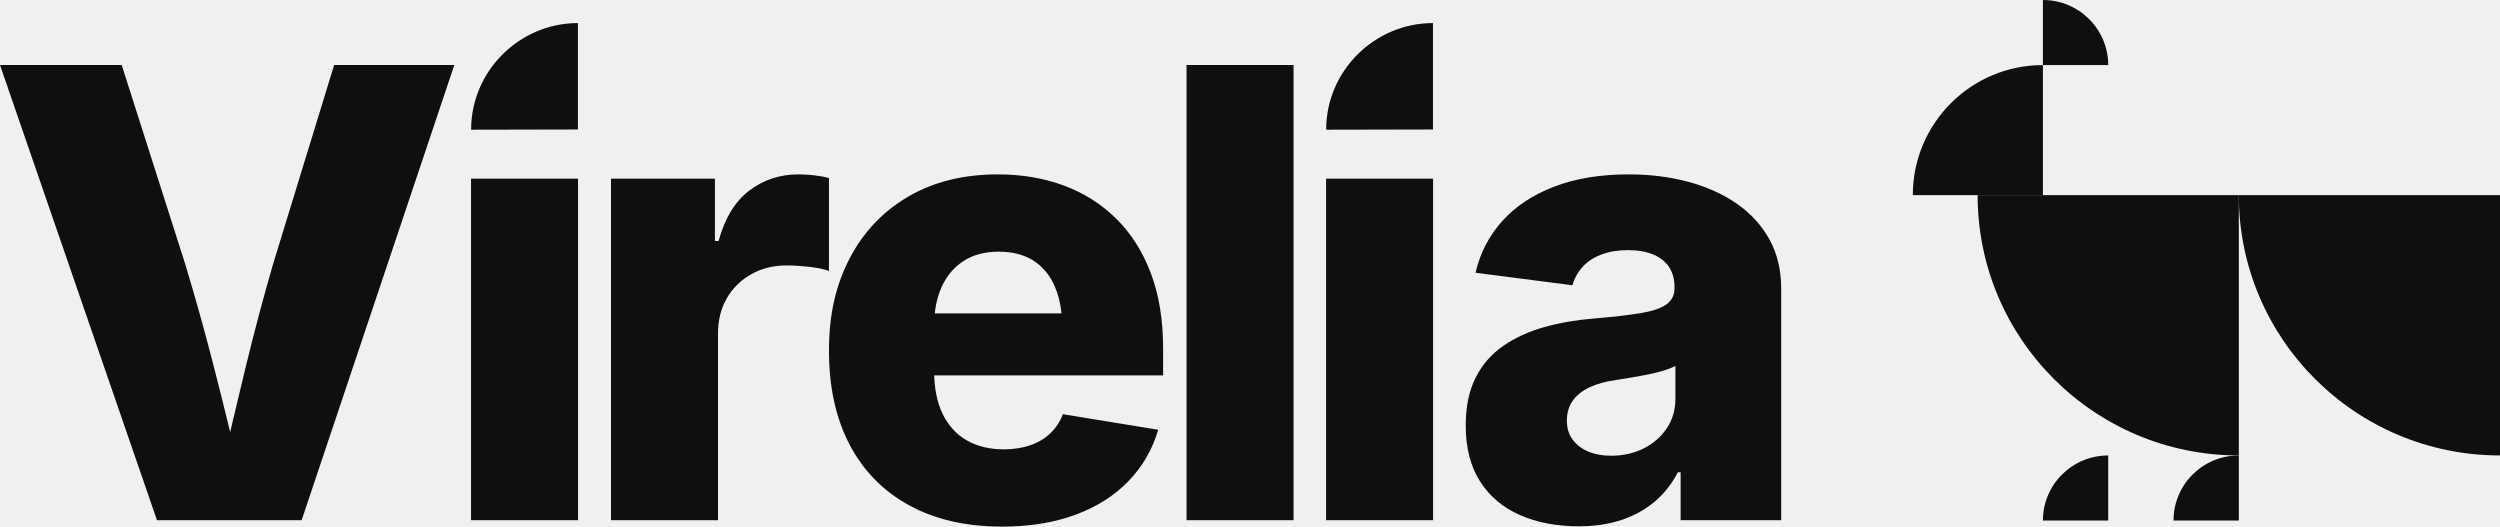
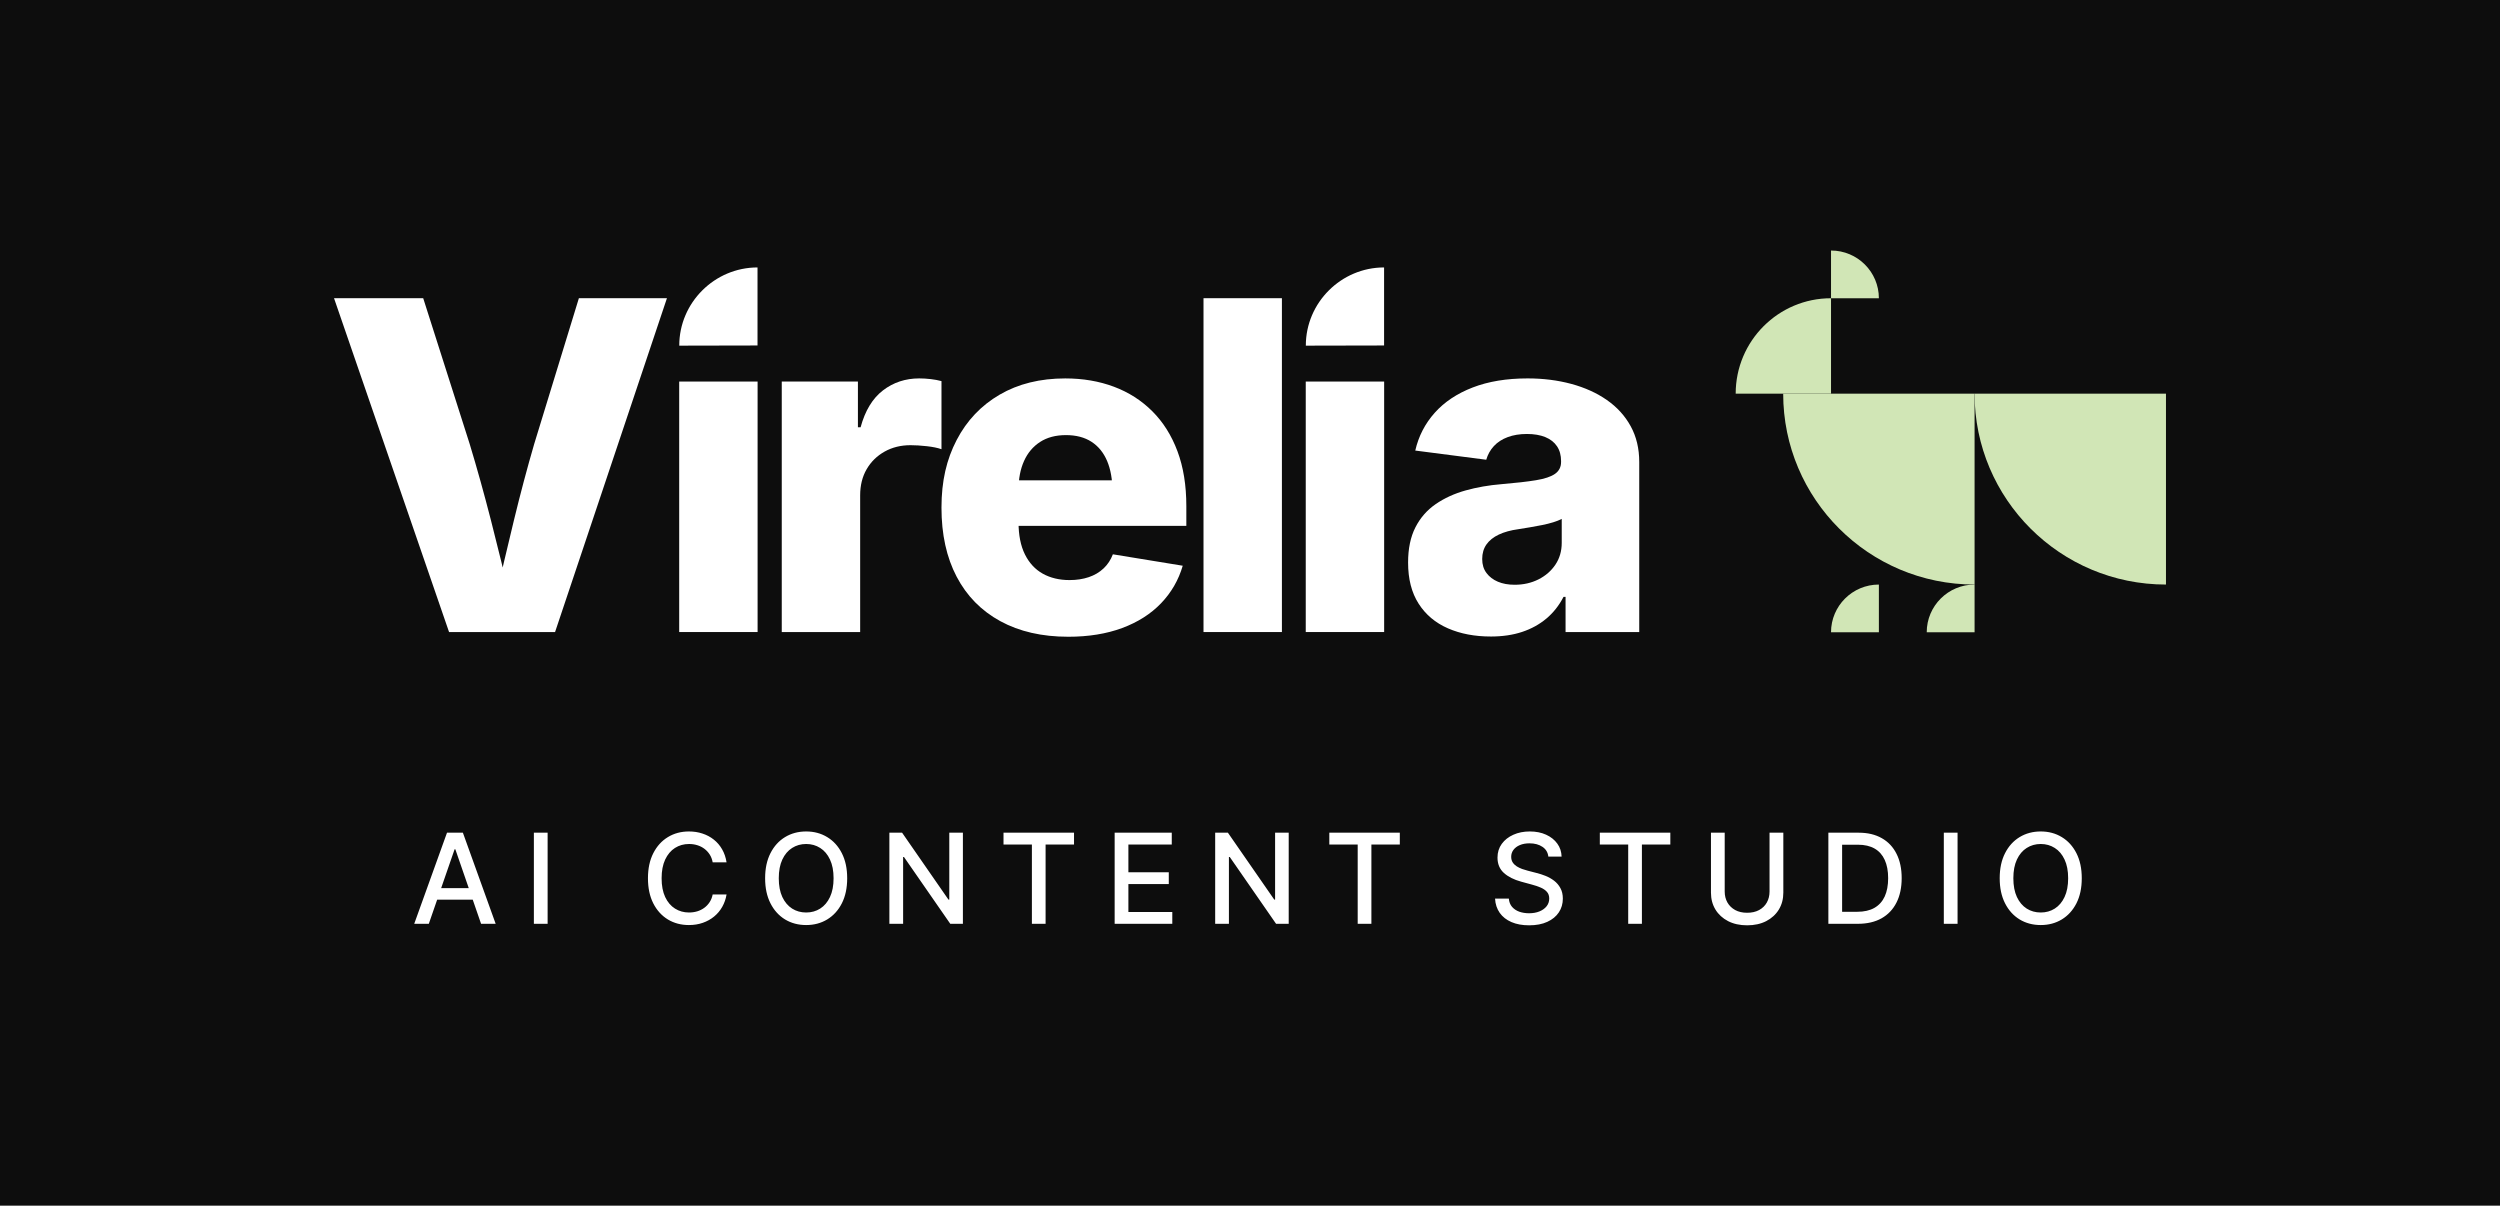
- <svg xmlns="http://www.w3.org/2000/svg" width="902" height="190" viewBox="0 0 902 190" fill="none">
-   <g clip-path="url(#clip0_795_2326)">
-     <path d="M760.643 23.479C760.643 10.513 750.093 0 737.082 0V23.479H760.643Z" fill="#0F0F0F" />
-     <path d="M760.643 164.326C747.632 164.326 737.082 174.839 737.082 187.805H760.643V164.326Z" fill="#0F0F0F" />
-     <path d="M807.765 164.326C794.754 164.326 784.204 174.839 784.204 187.805H807.765V164.326Z" fill="#0F0F0F" />
-     <path d="M690.139 70.415C690.139 44.493 711.156 23.479 737.082 23.479V70.415H690.139Z" fill="#0F0F0F" />
-     <path d="M807.765 164.326C755.717 164.326 713.525 122.281 713.525 70.415H807.765V164.326Z" fill="#0F0F0F" />
-     <path d="M902 164.326C849.952 164.326 807.76 122.281 807.76 70.415H902V164.326Z" fill="#0F0F0F" />
-     <path d="M56.633 187.684L0 23.458H43.909L66.805 95.211C70.417 107.116 73.9 119.605 77.255 132.687C80.609 145.764 83.985 159.546 87.377 174.019H78.859C82.177 159.471 85.423 145.677 88.591 132.633C91.762 119.589 95.079 107.116 98.546 95.211L120.557 23.458H163.916L108.834 187.689H56.629L56.633 187.684Z" fill="#0F0F0F" />
-     <path d="M169.952 187.685V64.459H208.553V187.685H169.952Z" fill="#0F0F0F" />
-     <path d="M220.449 187.684V64.459H257.948V86.943H259.274C261.486 78.787 265.152 72.743 270.277 68.812C275.403 64.881 281.355 62.914 288.139 62.914C289.91 62.914 291.772 63.025 293.726 63.245C295.68 63.465 297.467 63.796 299.093 64.239V97.746C297.247 97.084 294.832 96.591 291.847 96.259C288.859 95.928 286.186 95.766 283.829 95.766C279.107 95.766 274.867 96.81 271.109 98.906C267.351 101.002 264.4 103.885 262.259 107.56C260.118 111.234 259.054 115.533 259.054 120.455V187.689H220.449V187.684Z" fill="#0F0F0F" />
-     <path d="M361.474 190C348.567 190 337.435 187.448 328.07 182.341C318.705 177.233 311.534 169.943 306.558 160.461C301.578 150.983 299.093 139.667 299.093 126.515C299.093 113.363 301.583 102.783 306.558 93.227C311.534 83.675 318.592 76.235 327.737 70.908C336.878 65.581 347.644 62.918 360.036 62.918C368.736 62.918 376.717 64.281 383.984 66.998C391.245 69.715 397.551 73.742 402.897 79.069C408.243 84.396 412.371 90.953 415.284 98.74C418.198 106.528 419.653 115.533 419.653 125.744V135.441H312.806V113.069H401.293L383.264 118.359C383.264 112.626 382.396 107.705 380.666 103.587C378.933 99.474 376.368 96.313 372.98 94.109C369.588 91.906 365.386 90.804 360.373 90.804C355.36 90.804 351.12 91.926 347.653 94.167C344.186 96.408 341.551 99.532 339.742 103.537C337.938 107.543 337.032 112.228 337.032 117.592V133.685C337.032 140.006 338.084 145.275 340.183 149.501C342.286 153.726 345.217 156.886 348.979 158.982C352.741 161.074 357.126 162.122 362.139 162.122C365.606 162.122 368.757 161.646 371.596 160.689C374.435 159.736 376.867 158.303 378.896 156.389C380.924 154.48 382.454 152.164 383.485 149.443L417.882 155.064C415.817 162.118 412.258 168.274 407.212 173.526C402.161 178.783 395.781 182.842 388.078 185.704C380.371 188.571 371.505 190.004 361.478 190.004L361.474 190Z" fill="#0F0F0F" />
-     <path d="M466.709 23.458V187.689H428.108V23.458H466.709Z" fill="#0F0F0F" />
-     <path d="M478.452 187.685V64.459H517.052V187.685H478.452Z" fill="#0F0F0F" />
-     <path d="M569.536 189.888C561.647 189.888 554.622 188.546 548.465 185.866C542.305 183.186 537.495 179.143 534.033 173.741C530.566 168.34 528.837 161.6 528.837 153.514C528.837 146.68 530.034 140.913 532.432 136.208C534.827 131.506 538.165 127.687 542.442 124.746C546.719 121.809 551.624 119.568 557.153 118.023C562.686 116.478 568.58 115.451 574.849 114.937C581.853 114.349 587.494 113.707 591.771 113.007C596.049 112.311 599.183 111.263 601.174 109.867C603.165 108.471 604.163 106.524 604.163 104.026V103.587C604.163 100.721 603.498 98.297 602.172 96.313C600.846 94.329 598.925 92.825 596.419 91.794C593.912 90.766 590.886 90.249 587.348 90.249C583.811 90.249 580.656 90.762 577.891 91.794C575.127 92.821 572.858 94.292 571.087 96.201C569.316 98.115 568.065 100.356 567.325 102.924L532.374 98.405C533.995 91.351 537.188 85.162 541.943 79.835C546.699 74.508 552.93 70.357 560.636 67.379C568.339 64.401 577.355 62.914 587.681 62.914C595.346 62.914 602.521 63.817 609.192 65.614C615.864 67.416 621.709 70.059 626.726 73.551C631.739 77.043 635.647 81.339 638.448 86.446C641.25 91.554 642.651 97.411 642.651 104.026V187.684H606.374V170.382H605.376C603.165 174.644 600.343 178.207 596.913 181.073C593.484 183.94 589.502 186.127 584.966 187.631C580.431 189.138 575.289 189.892 569.536 189.892V189.888ZM581.263 164.429C585.611 164.429 589.539 163.547 593.039 161.782C596.539 160.018 599.324 157.595 601.39 154.509C603.452 151.423 604.487 147.86 604.487 143.817V132.024C603.381 132.612 601.997 133.163 600.338 133.677C598.68 134.19 596.855 134.65 594.864 135.052C592.873 135.458 590.882 135.823 588.891 136.154C586.899 136.485 584.983 136.8 583.142 137.09C579.384 137.604 576.175 138.486 573.518 139.737C570.862 140.988 568.834 142.604 567.433 144.588C566.032 146.572 565.33 148.958 565.33 151.75C565.33 154.542 566.032 156.766 567.433 158.638C568.834 160.511 570.713 161.944 573.074 162.938C575.431 163.932 578.162 164.425 581.259 164.425L581.263 164.429Z" fill="#0F0F0F" />
-     <path d="M517.019 46.717L478.489 46.8C478.489 46.771 478.489 46.746 478.489 46.717C478.489 25.654 495.881 8.322 517.019 8.322V46.717Z" fill="#0F0F0F" />
-     <path d="M208.515 46.717L169.985 46.8C169.985 46.771 169.985 46.746 169.985 46.717C169.985 25.654 187.378 8.322 208.515 8.322V46.717Z" fill="#0F0F0F" />
+ <svg xmlns="http://www.w3.org/2000/svg" width="479" height="231" viewBox="0 0 479 231" fill="none">
+   <rect width="479" height="231" fill="#0D0D0D" />
+   <g clip-path="url(#clip0_846_26747)">
+     <path d="M359.993 57.144C359.993 52.095 355.887 48 350.824 48V57.144H359.993Z" fill="#D1E6B6" />
+     <path d="M359.993 112.001C354.93 112.001 350.824 116.095 350.824 121.145H359.993V112.001Z" fill="#D1E6B6" />
+     <path d="M378.33 112.001C373.267 112.001 369.161 116.095 369.161 121.145H378.33V112.001Z" fill="#D1E6B6" />
+     <path d="M332.557 75.425C332.557 65.329 340.736 57.144 350.824 57.144V75.425H332.557Z" fill="#D1E6B6" />
+     <path d="M378.33 112.001C358.076 112.001 341.658 95.625 341.658 75.425H378.33V112.001Z" fill="#D1E6B6" />
+     <path d="M415 112.001C394.746 112.001 378.328 95.625 378.328 75.425H415V112.001Z" fill="#D1E6B6" />
+     <path d="M86.038 121.098L64 57.136H81.086L89.996 85.082C91.402 89.719 92.757 94.583 94.063 99.678C95.368 104.771 96.681 110.139 98.001 115.776H94.687C95.978 110.11 97.241 104.737 98.474 99.657C99.708 94.577 100.999 89.719 102.348 85.082L110.913 57.136H127.786L106.351 121.1H86.036L86.038 121.098Z" fill="white" />
+     <path d="M130.134 121.098V73.105H145.155V121.098H130.134Z" fill="white" />
+     <path d="M149.785 121.098V73.105H164.377V81.862H164.893C165.753 78.685 167.18 76.332 169.174 74.8C171.169 73.269 173.485 72.503 176.125 72.503C176.814 72.503 177.539 72.547 178.299 72.632C179.059 72.718 179.755 72.847 180.388 73.019V86.07C179.669 85.811 178.729 85.62 177.568 85.49C176.405 85.361 175.365 85.299 174.448 85.299C172.61 85.299 170.96 85.705 169.498 86.521C168.036 87.338 166.887 88.461 166.054 89.892C165.221 91.323 164.807 92.997 164.807 94.914V121.1H149.785V121.098Z" fill="white" />
+     <path d="M204.662 122C199.64 122 195.308 121.006 191.664 119.017C188.019 117.028 185.229 114.188 183.293 110.495C181.355 106.804 180.387 102.397 180.387 97.274C180.387 92.152 181.356 88.031 183.293 84.31C185.229 80.589 187.975 77.692 191.534 75.617C195.091 73.542 199.281 72.505 204.103 72.505C207.488 72.505 210.594 73.036 213.421 74.094C216.247 75.152 218.701 76.721 220.781 78.795C222.862 80.87 224.468 83.424 225.602 86.457C226.736 89.49 227.302 92.997 227.302 96.974V100.751H185.724V92.037H220.157L213.142 94.098C213.142 91.865 212.804 89.948 212.131 88.344C211.456 86.743 210.458 85.511 209.14 84.653C207.82 83.795 206.184 83.366 204.234 83.366C202.283 83.366 200.633 83.803 199.284 84.676C197.935 85.549 196.909 86.765 196.206 88.325C195.504 89.885 195.151 91.71 195.151 93.799V100.067C195.151 102.529 195.56 104.581 196.377 106.227C197.196 107.872 198.336 109.103 199.8 109.92C201.264 110.734 202.97 111.142 204.921 111.142C206.27 111.142 207.496 110.957 208.601 110.584C209.706 110.213 210.652 109.655 211.442 108.91C212.231 108.166 212.826 107.264 213.227 106.204L226.613 108.393C225.809 111.141 224.424 113.538 222.46 115.584C220.495 117.631 218.012 119.212 215.015 120.327C212.016 121.443 208.566 122.002 204.664 122.002L204.662 122Z" fill="white" />
+     <path d="M245.613 57.136V121.1H230.592V57.136H245.613Z" fill="white" />
+     <path d="M250.182 121.098V73.105H265.203V121.098H250.182Z" fill="white" />
+     <path d="M285.627 121.956C282.556 121.956 279.823 121.434 277.427 120.39C275.03 119.346 273.158 117.771 271.811 115.668C270.462 113.564 269.789 110.939 269.789 107.79C269.789 105.128 270.255 102.882 271.188 101.049C272.12 99.218 273.419 97.731 275.083 96.585C276.748 95.441 278.656 94.569 280.808 93.967C282.961 93.365 285.255 92.965 287.694 92.765C290.419 92.536 292.614 92.286 294.279 92.013C295.943 91.742 297.163 91.334 297.938 90.79C298.713 90.246 299.101 89.488 299.101 88.515V88.344C299.101 87.228 298.842 86.284 298.326 85.511C297.81 84.739 297.063 84.153 296.087 83.751C295.112 83.351 293.934 83.15 292.558 83.15C291.181 83.15 289.954 83.35 288.878 83.751C287.802 84.151 286.919 84.724 286.23 85.468C285.541 86.213 285.054 87.086 284.766 88.086L271.165 86.326C271.796 83.579 273.039 81.168 274.889 79.094C276.74 77.019 279.164 75.402 282.163 74.242C285.161 73.082 288.669 72.503 292.687 72.503C295.67 72.503 298.462 72.855 301.058 73.555C303.654 74.257 305.929 75.286 307.881 76.646C309.832 78.006 311.352 79.679 312.443 81.668C313.533 83.658 314.078 85.939 314.078 88.515V121.098H299.962V114.359H299.573C298.713 116.019 297.614 117.407 296.28 118.523C294.945 119.64 293.396 120.492 291.631 121.077C289.866 121.664 287.865 121.958 285.627 121.958V121.956ZM290.19 112.041C291.882 112.041 293.41 111.697 294.772 111.01C296.134 110.323 297.218 109.379 298.022 108.177C298.824 106.975 299.227 105.588 299.227 104.013V99.42C298.797 99.649 298.258 99.864 297.613 100.064C296.967 100.264 296.257 100.443 295.482 100.599C294.708 100.757 293.933 100.899 293.158 101.028C292.383 101.157 291.637 101.28 290.921 101.393C289.459 101.593 288.21 101.937 287.176 102.424C286.143 102.911 285.353 103.54 284.808 104.313C284.263 105.086 283.99 106.015 283.99 107.103C283.99 108.19 284.263 109.056 284.808 109.786C285.353 110.515 286.084 111.073 287.003 111.46C287.92 111.847 288.983 112.039 290.188 112.039L290.19 112.041Z" fill="white" />
+     <path d="M265.19 66.195L250.197 66.227C250.197 66.216 250.197 66.206 250.197 66.195C250.197 57.991 256.965 51.241 265.19 51.241V66.195Z" fill="white" />
+     <path d="M145.141 66.195L130.147 66.227C130.147 66.216 130.147 66.206 130.147 66.195C130.147 57.991 136.915 51.241 145.141 51.241V66.195Z" fill="white" />
  </g>
+   <path d="M82.16 177H79.365L85.646 159.545H88.688L94.97 177H92.174L87.24 162.716H87.103L82.16 177ZM82.629 170.165H91.697V172.381H82.629V170.165ZM104.924 159.545V177H102.29V159.545H104.924ZM139.208 165.222H136.549C136.446 164.653 136.256 164.153 135.978 163.722C135.699 163.29 135.358 162.923 134.955 162.622C134.551 162.321 134.1 162.094 133.6 161.94C133.105 161.787 132.58 161.71 132.023 161.71C131.017 161.71 130.117 161.963 129.321 162.469C128.532 162.974 127.907 163.716 127.446 164.693C126.992 165.67 126.765 166.864 126.765 168.273C126.765 169.693 126.992 170.892 127.446 171.869C127.907 172.847 128.534 173.585 129.33 174.085C130.125 174.585 131.02 174.835 132.015 174.835C132.566 174.835 133.088 174.761 133.583 174.614C134.083 174.46 134.534 174.236 134.938 173.94C135.341 173.645 135.682 173.284 135.961 172.858C136.245 172.426 136.441 171.932 136.549 171.375L139.208 171.384C139.066 172.241 138.79 173.031 138.381 173.753C137.978 174.469 137.458 175.088 136.821 175.611C136.191 176.128 135.469 176.528 134.657 176.812C133.844 177.097 132.958 177.239 131.998 177.239C130.486 177.239 129.14 176.881 127.958 176.165C126.776 175.443 125.844 174.412 125.162 173.071C124.486 171.73 124.148 170.131 124.148 168.273C124.148 166.409 124.489 164.81 125.171 163.474C125.853 162.134 126.784 161.105 127.966 160.389C129.148 159.668 130.492 159.307 131.998 159.307C132.924 159.307 133.787 159.44 134.588 159.707C135.395 159.969 136.12 160.355 136.762 160.866C137.404 161.372 137.935 161.991 138.355 162.724C138.776 163.452 139.06 164.284 139.208 165.222ZM162.321 168.273C162.321 170.136 161.98 171.739 161.298 173.08C160.616 174.415 159.682 175.443 158.494 176.165C157.312 176.881 155.969 177.239 154.463 177.239C152.952 177.239 151.602 176.881 150.415 176.165C149.233 175.443 148.301 174.412 147.619 173.071C146.937 171.73 146.597 170.131 146.597 168.273C146.597 166.409 146.937 164.81 147.619 163.474C148.301 162.134 149.233 161.105 150.415 160.389C151.602 159.668 152.952 159.307 154.463 159.307C155.969 159.307 157.312 159.668 158.494 160.389C159.682 161.105 160.616 162.134 161.298 163.474C161.98 164.81 162.321 166.409 162.321 168.273ZM159.713 168.273C159.713 166.852 159.483 165.656 159.023 164.685C158.568 163.707 157.943 162.969 157.148 162.469C156.358 161.963 155.463 161.71 154.463 161.71C153.457 161.71 152.56 161.963 151.77 162.469C150.98 162.969 150.355 163.707 149.895 164.685C149.44 165.656 149.213 166.852 149.213 168.273C149.213 169.693 149.44 170.892 149.895 171.869C150.355 172.841 150.98 173.58 151.77 174.085C152.56 174.585 153.457 174.835 154.463 174.835C155.463 174.835 156.358 174.585 157.148 174.085C157.943 173.58 158.568 172.841 159.023 171.869C159.483 170.892 159.713 169.693 159.713 168.273ZM184.492 159.545V177H182.072L173.2 164.199H173.038V177H170.404V159.545H172.842L181.723 172.364H181.884V159.545H184.492ZM192.273 161.812V159.545H205.782V161.812H200.336V177H197.711V161.812H192.273ZM213.567 177V159.545H224.51V161.812H216.2V167.131H223.939V169.389H216.2V174.733H224.612V177H213.567ZM246.916 159.545V177H244.495L235.623 164.199H235.461V177H232.828V159.545H235.265L244.146 172.364H244.308V159.545H246.916ZM254.697 161.812V159.545H268.205V161.812H262.759V177H260.134V161.812H254.697ZM296.662 164.131C296.571 163.324 296.196 162.699 295.537 162.256C294.878 161.807 294.048 161.582 293.048 161.582C292.332 161.582 291.713 161.696 291.19 161.923C290.667 162.145 290.261 162.452 289.971 162.844C289.687 163.23 289.545 163.67 289.545 164.165C289.545 164.58 289.642 164.937 289.835 165.239C290.034 165.54 290.292 165.793 290.611 165.997C290.934 166.196 291.281 166.364 291.65 166.5C292.02 166.631 292.375 166.739 292.716 166.824L294.42 167.267C294.977 167.403 295.548 167.588 296.133 167.821C296.719 168.054 297.261 168.361 297.761 168.741C298.261 169.122 298.665 169.594 298.971 170.156C299.284 170.719 299.44 171.392 299.44 172.176C299.44 173.165 299.184 174.043 298.673 174.81C298.167 175.577 297.432 176.182 296.466 176.625C295.505 177.068 294.344 177.29 292.98 177.29C291.673 177.29 290.542 177.082 289.588 176.668C288.633 176.253 287.886 175.665 287.346 174.903C286.807 174.136 286.508 173.227 286.452 172.176H289.094C289.145 172.807 289.349 173.332 289.707 173.753C290.071 174.168 290.534 174.477 291.096 174.682C291.665 174.881 292.287 174.98 292.963 174.98C293.707 174.98 294.369 174.864 294.949 174.631C295.534 174.392 295.994 174.062 296.329 173.642C296.665 173.216 296.832 172.719 296.832 172.151C296.832 171.634 296.684 171.21 296.389 170.881C296.099 170.551 295.704 170.278 295.204 170.062C294.71 169.847 294.15 169.656 293.525 169.491L291.463 168.929C290.065 168.548 288.957 167.989 288.139 167.25C287.327 166.511 286.92 165.534 286.92 164.318C286.92 163.312 287.193 162.435 287.738 161.685C288.284 160.935 289.023 160.352 289.954 159.938C290.886 159.517 291.937 159.307 293.108 159.307C294.29 159.307 295.332 159.514 296.236 159.929C297.145 160.344 297.861 160.915 298.383 161.642C298.906 162.364 299.179 163.193 299.202 164.131H296.662ZM306.526 161.812V159.545H320.035V161.812H314.589V177H311.964V161.812H306.526ZM339.044 159.545H341.686V171.026C341.686 172.247 341.4 173.33 340.826 174.273C340.252 175.21 339.445 175.949 338.405 176.489C337.365 177.023 336.147 177.29 334.749 177.29C333.357 177.29 332.141 177.023 331.101 176.489C330.061 175.949 329.255 175.21 328.681 174.273C328.107 173.33 327.82 172.247 327.82 171.026V159.545H330.453V170.812C330.453 171.602 330.627 172.304 330.973 172.918C331.326 173.531 331.823 174.014 332.465 174.366C333.107 174.713 333.868 174.886 334.749 174.886C335.635 174.886 336.4 174.713 337.042 174.366C337.689 174.014 338.184 173.531 338.525 172.918C338.871 172.304 339.044 171.602 339.044 170.812V159.545ZM355.966 177H350.315V159.545H356.145C357.855 159.545 359.324 159.895 360.551 160.594C361.778 161.287 362.719 162.284 363.372 163.585C364.031 164.881 364.361 166.435 364.361 168.247C364.361 170.065 364.028 171.628 363.364 172.935C362.704 174.241 361.75 175.247 360.5 175.952C359.25 176.651 357.739 177 355.966 177ZM352.949 174.699H355.821C357.151 174.699 358.256 174.449 359.136 173.949C360.017 173.443 360.676 172.713 361.114 171.759C361.551 170.798 361.77 169.628 361.77 168.247C361.77 166.878 361.551 165.716 361.114 164.761C360.682 163.807 360.037 163.082 359.179 162.588C358.321 162.094 357.256 161.847 355.983 161.847H352.949V174.699ZM375.069 159.545V177H372.436V159.545H375.069ZM398.866 168.273C398.866 170.136 398.525 171.739 397.844 173.08C397.162 174.415 396.227 175.443 395.04 176.165C393.858 176.881 392.514 177.239 391.008 177.239C389.497 177.239 388.148 176.881 386.96 176.165C385.778 175.443 384.846 174.412 384.165 173.071C383.483 171.73 383.142 170.131 383.142 168.273C383.142 166.409 383.483 164.81 384.165 163.474C384.846 162.134 385.778 161.105 386.96 160.389C388.148 159.668 389.497 159.307 391.008 159.307C392.514 159.307 393.858 159.668 395.04 160.389C396.227 161.105 397.162 162.134 397.844 163.474C398.525 164.81 398.866 166.409 398.866 168.273ZM396.258 168.273C396.258 166.852 396.028 165.656 395.568 164.685C395.113 163.707 394.488 162.969 393.693 162.469C392.903 161.963 392.008 161.71 391.008 161.71C390.003 161.71 389.105 161.963 388.315 162.469C387.525 162.969 386.9 163.707 386.44 164.685C385.986 165.656 385.758 166.852 385.758 168.273C385.758 169.693 385.986 170.892 386.44 171.869C386.9 172.841 387.525 173.58 388.315 174.085C389.105 174.585 390.003 174.835 391.008 174.835C392.008 174.835 392.903 174.585 393.693 174.085C394.488 173.58 395.113 172.841 395.568 171.869C396.028 170.892 396.258 169.693 396.258 168.273Z" fill="white" />
  <defs>
-     <clipPath id="clip0_795_2326">
-       <rect width="902" height="190" fill="white" />
+     <clipPath id="clip0_846_26747">
+       <rect width="351" height="74" fill="white" transform="translate(64 48)" />
    </clipPath>
  </defs>
</svg>
